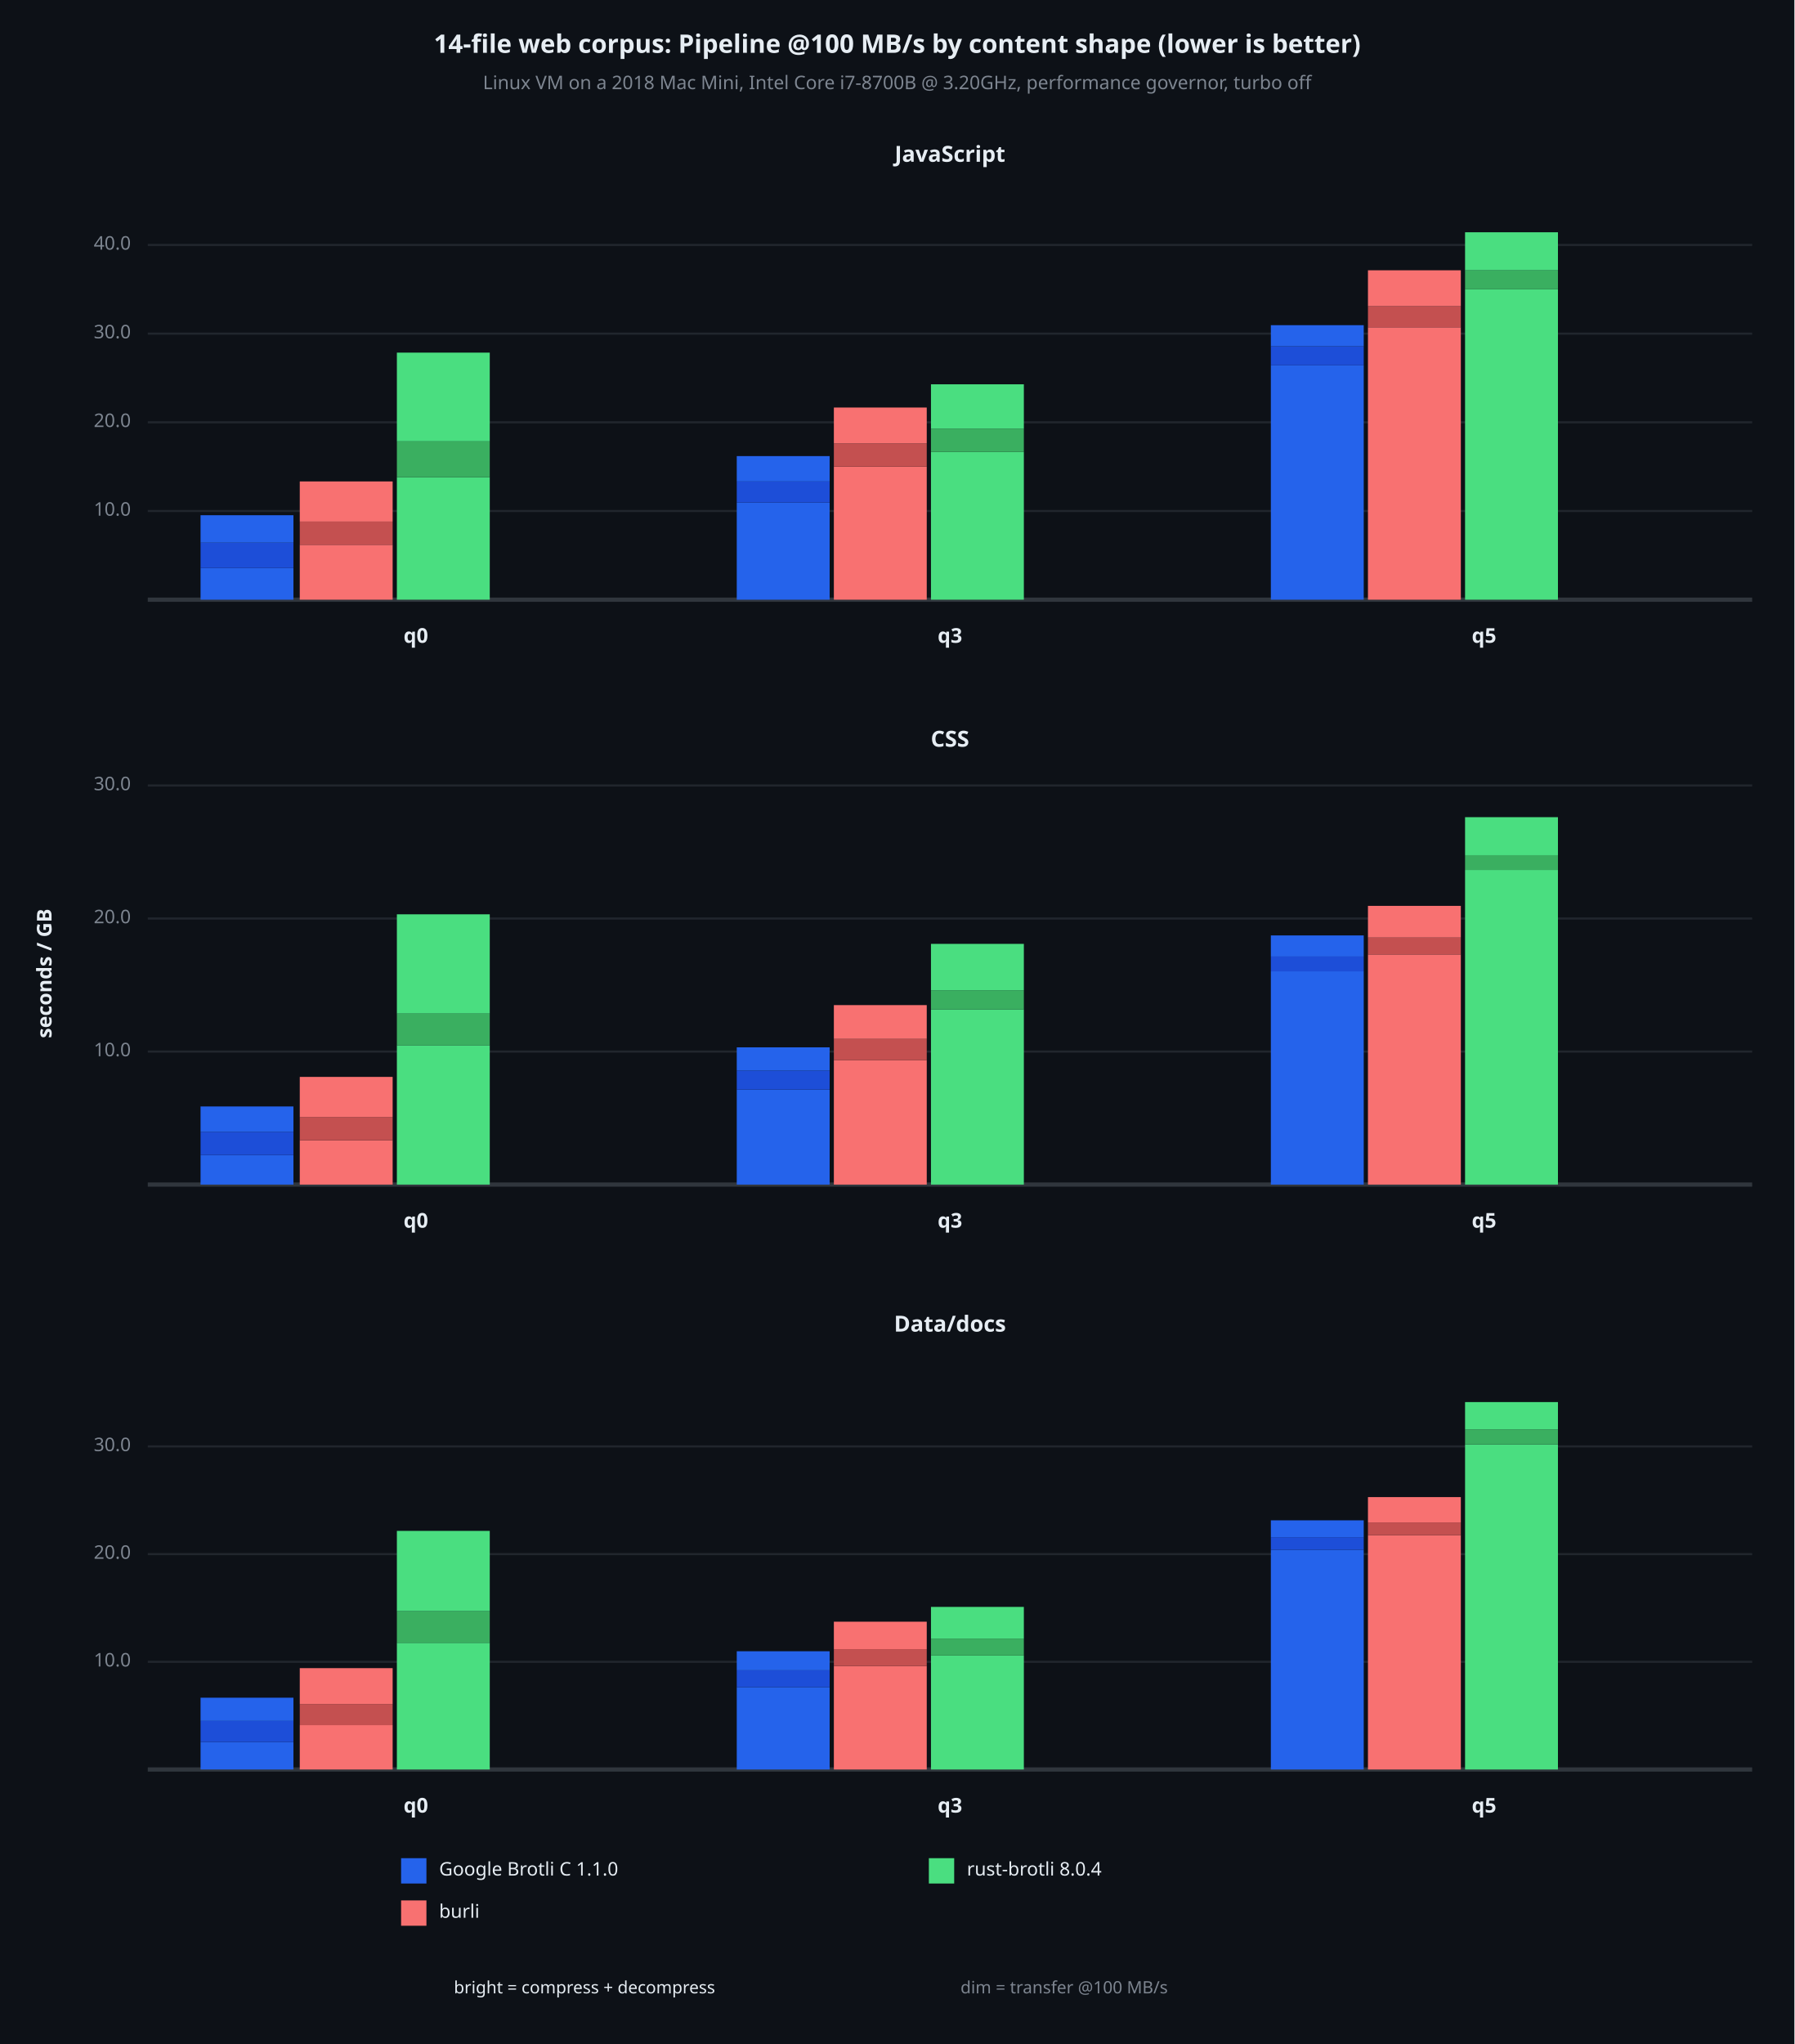
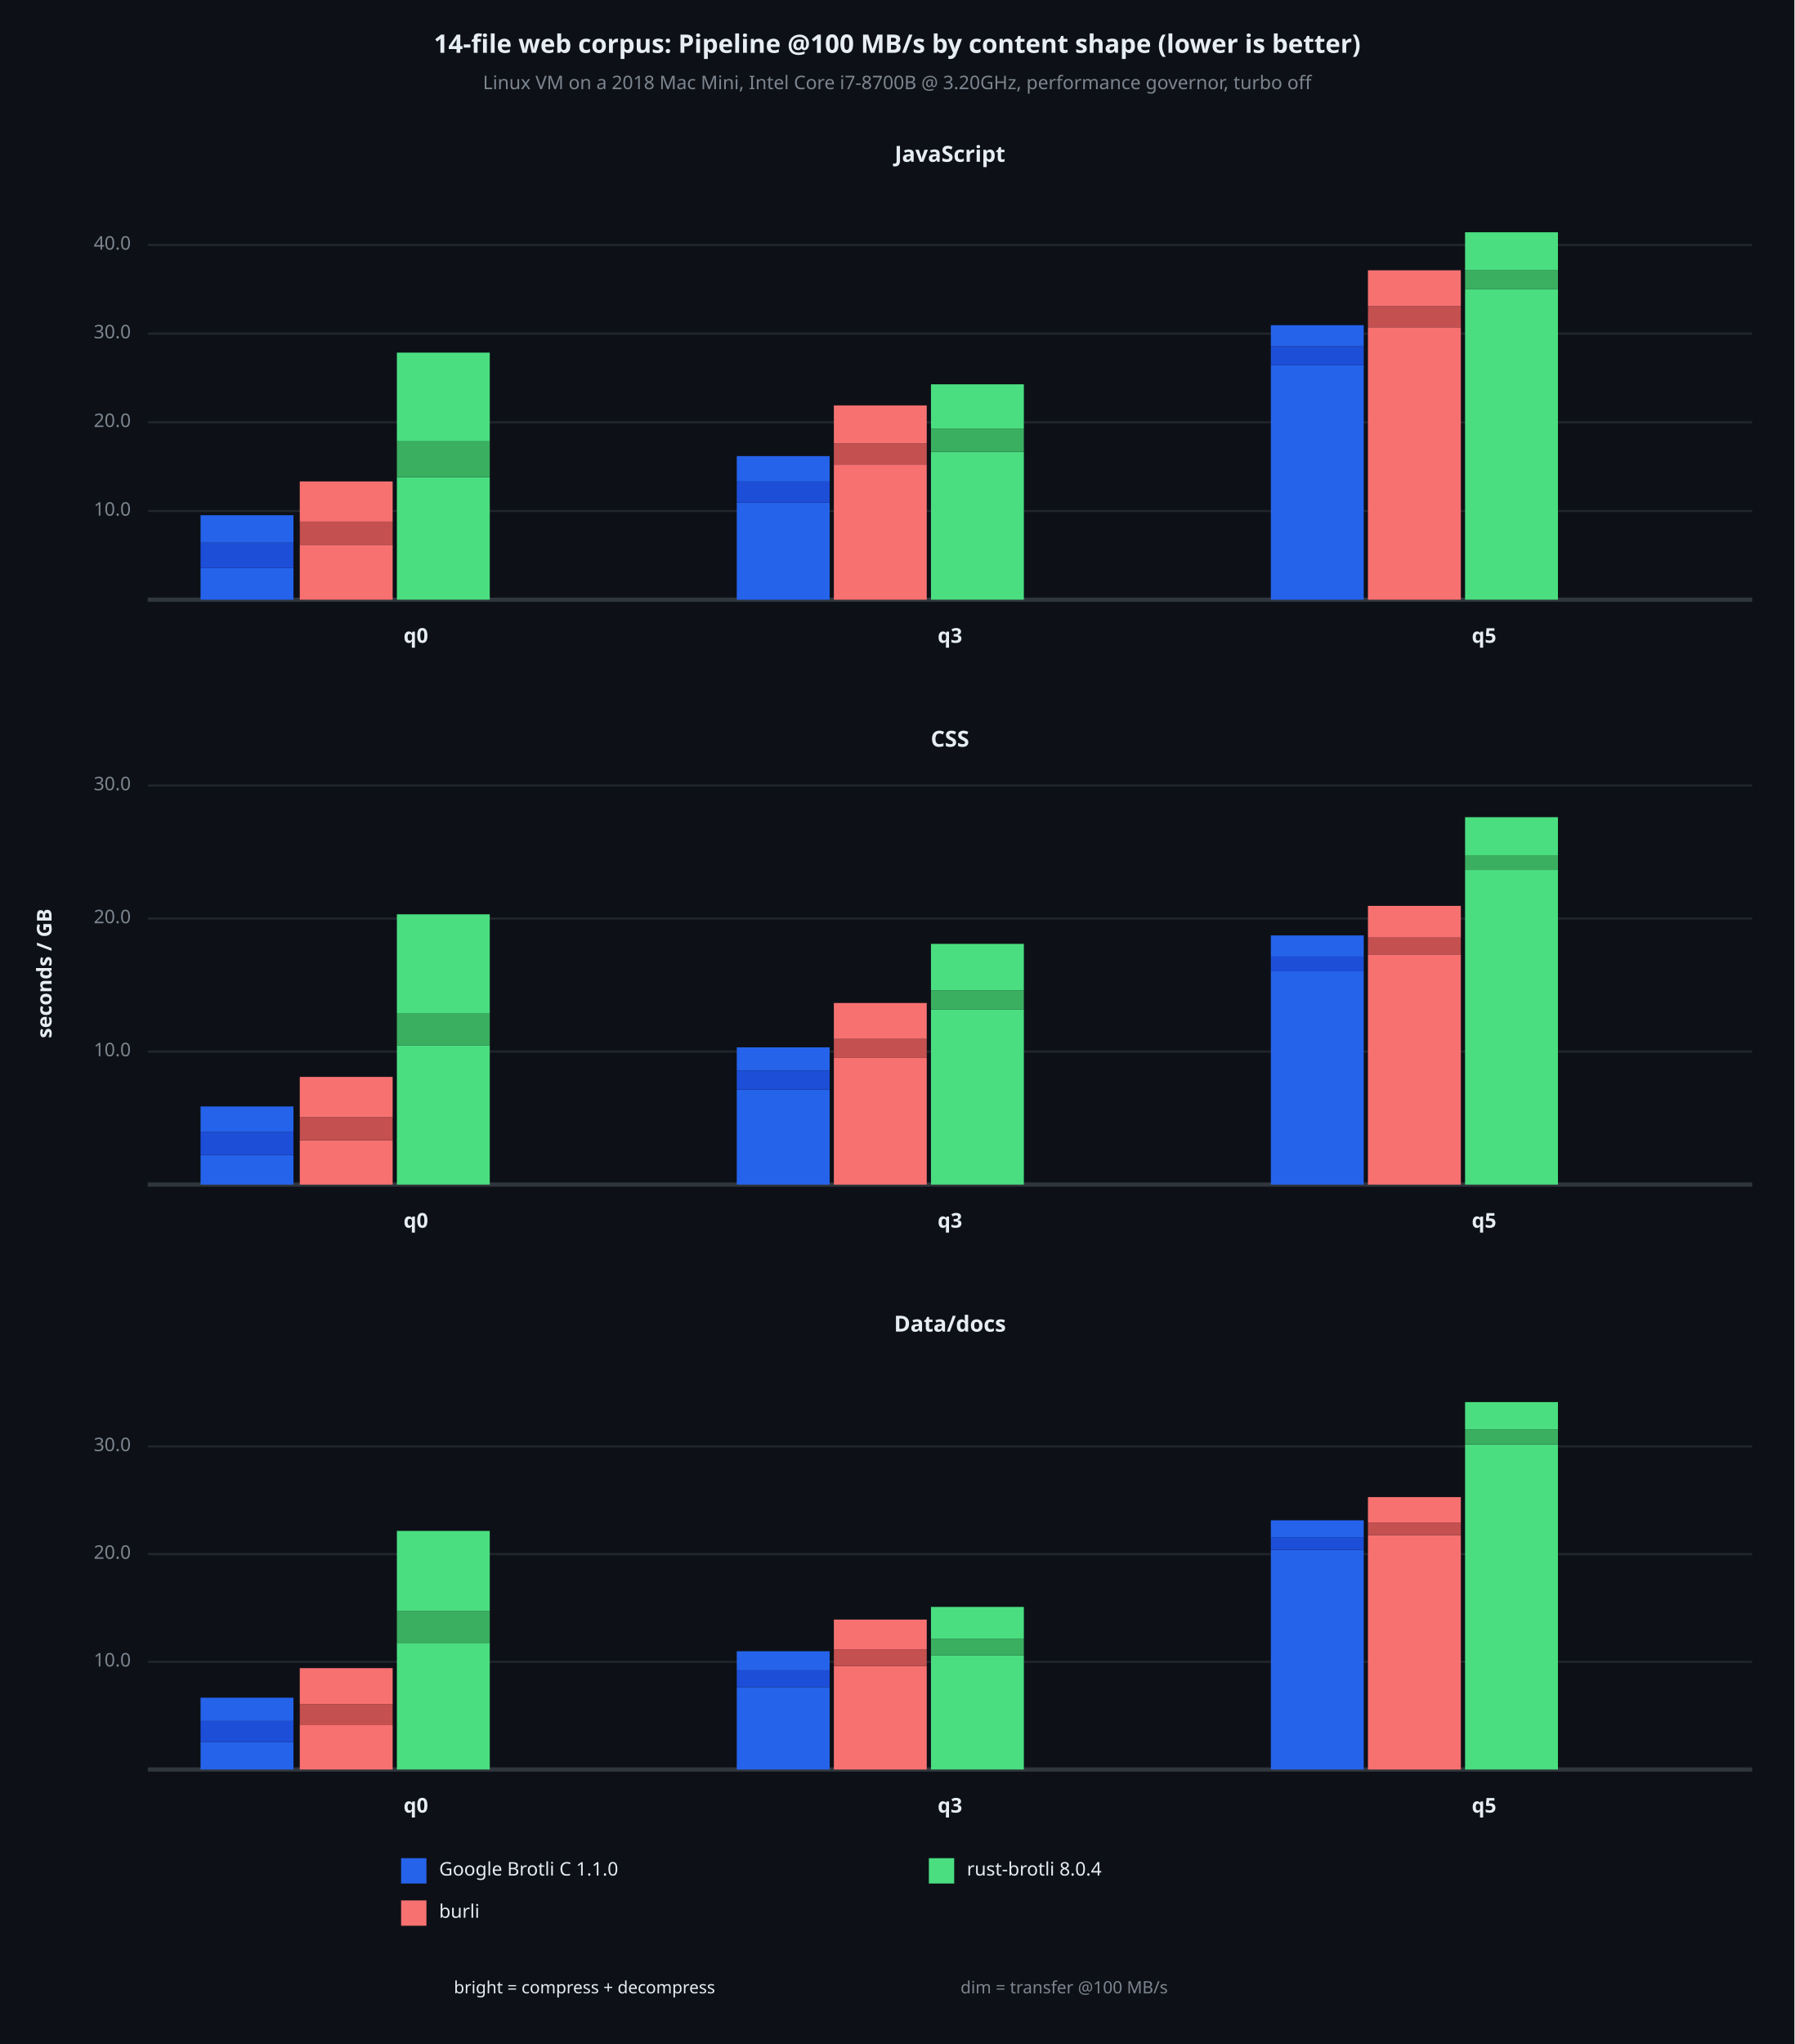
<svg xmlns="http://www.w3.org/2000/svg" viewBox="0 0 850 968" font-family="system-ui, -apple-system, sans-serif">
  <rect x="0" y="0" width="850" height="968" opacity="1" fill="#0D1117" stroke="none" />
  <text x="425" y="22" dy="0.5ex" text-anchor="middle" font-family="sans-serif" font-size="12.097" opacity="1" fill="#E6EDF3" font-weight="bold">
14-file web corpus: Pipeline @100 MB/s by content shape (lower is better)
</text>
  <text x="425" y="40" dy="0.5ex" text-anchor="middle" font-family="sans-serif" font-size="8.871" opacity="1" fill="#7D8590">
Linux VM on a 2018 Mac Mini, Intel Core i7-8700B @ 3.20GHz, performance governor, turbo off
</text>
  <text x="22" y="461" dy="0.5ex" text-anchor="middle" font-family="sans-serif" font-size="9.677" opacity="1" fill="#E6EDF3" font-weight="bold" transform="rotate(270, 22, 461)">
seconds / GB
</text>
  <text x="450" y="74" dy="0.5ex" text-anchor="middle" font-family="sans-serif" font-size="10.484" opacity="1" fill="#E6EDF3" font-weight="bold">
JavaScript
</text>
  <polyline fill="none" opacity="1" stroke="#21262D" stroke-width="1" points="70,242 830,242 " />
  <text x="62" y="242" dy="0.5ex" text-anchor="end" font-family="sans-serif" font-size="8.871" opacity="1" fill="#7D8590">
10.0
</text>
  <polyline fill="none" opacity="1" stroke="#21262D" stroke-width="1" points="70,200 830,200 " />
  <text x="62" y="200" dy="0.5ex" text-anchor="end" font-family="sans-serif" font-size="8.871" opacity="1" fill="#7D8590">
20.0
</text>
  <polyline fill="none" opacity="1" stroke="#21262D" stroke-width="1" points="70,158 830,158 " />
  <text x="62" y="158" dy="0.5ex" text-anchor="end" font-family="sans-serif" font-size="8.871" opacity="1" fill="#7D8590">
30.0
</text>
  <polyline fill="none" opacity="1" stroke="#21262D" stroke-width="1" points="70,116 830,116 " />
  <text x="62" y="116" dy="0.5ex" text-anchor="end" font-family="sans-serif" font-size="8.871" opacity="1" fill="#7D8590">
40.0
</text>
  <polyline fill="none" opacity="1" stroke="#30363D" stroke-width="2" points="70,284 830,284 " />
  <rect x="95" y="269" width="44" height="15" opacity="1" fill="#2563EB" stroke="none" />
  <rect x="95" y="257" width="44" height="12" opacity="1" fill="#1D4ED8" stroke="none" />
  <rect x="95" y="244" width="44" height="13" opacity="1" fill="#2563EB" stroke="none" />
  <rect x="142" y="258" width="44" height="26" opacity="1" fill="#F87171" stroke="none" />
  <rect x="142" y="247" width="44" height="11" opacity="1" fill="#C45050" stroke="none" />
  <rect x="142" y="228" width="44" height="19" opacity="1" fill="#F87171" stroke="none" />
  <rect x="188" y="226" width="44" height="58" opacity="1" fill="#4ADE80" stroke="none" />
  <rect x="188" y="209" width="44" height="17" opacity="1" fill="#3AAF60" stroke="none" />
  <rect x="188" y="167" width="44" height="42" opacity="1" fill="#4ADE80" stroke="none" />
  <text x="197" y="302" dy="0.5ex" text-anchor="middle" font-family="sans-serif" font-size="9.677" opacity="1" fill="#E6EDF3" font-weight="bold">
q0
</text>
  <rect x="349" y="238" width="44" height="46" opacity="1" fill="#2563EB" stroke="none" />
  <rect x="349" y="228" width="44" height="10" opacity="1" fill="#1D4ED8" stroke="none" />
  <rect x="349" y="216" width="44" height="12" opacity="1" fill="#2563EB" stroke="none" />
-   <rect x="395" y="221" width="44" height="63" opacity="1" fill="#F87171" stroke="none" />
-   <rect x="395" y="210" width="44" height="11" opacity="1" fill="#C45050" stroke="none" />
-   <rect x="395" y="193" width="44" height="17" opacity="1" fill="#F87171" stroke="none" />
+   <rect x="395" y="220" width="44" height="64" opacity="1" fill="#F87171" stroke="none" />
+   <rect x="395" y="210" width="44" height="10" opacity="1" fill="#C45050" stroke="none" />
+   <rect x="395" y="192" width="44" height="18" opacity="1" fill="#F87171" stroke="none" />
  <rect x="441" y="214" width="44" height="70" opacity="1" fill="#4ADE80" stroke="none" />
  <rect x="441" y="203" width="44" height="11" opacity="1" fill="#3AAF60" stroke="none" />
  <rect x="441" y="182" width="44" height="21" opacity="1" fill="#4ADE80" stroke="none" />
  <text x="450" y="302" dy="0.5ex" text-anchor="middle" font-family="sans-serif" font-size="9.677" opacity="1" fill="#E6EDF3" font-weight="bold">
q3
</text>
  <rect x="602" y="173" width="44" height="111" opacity="1" fill="#2563EB" stroke="none" />
  <rect x="602" y="164" width="44" height="9" opacity="1" fill="#1D4ED8" stroke="none" />
  <rect x="602" y="154" width="44" height="10" opacity="1" fill="#2563EB" stroke="none" />
  <rect x="648" y="155" width="44" height="129" opacity="1" fill="#F87171" stroke="none" />
  <rect x="648" y="145" width="44" height="10" opacity="1" fill="#C45050" stroke="none" />
  <rect x="648" y="128" width="44" height="17" opacity="1" fill="#F87171" stroke="none" />
  <rect x="694" y="137" width="44" height="147" opacity="1" fill="#4ADE80" stroke="none" />
  <rect x="694" y="128" width="44" height="9" opacity="1" fill="#3AAF60" stroke="none" />
  <rect x="694" y="110" width="44" height="18" opacity="1" fill="#4ADE80" stroke="none" />
  <text x="703" y="302" dy="0.5ex" text-anchor="middle" font-family="sans-serif" font-size="9.677" opacity="1" fill="#E6EDF3" font-weight="bold">
q5
</text>
  <text x="450" y="351" dy="0.5ex" text-anchor="middle" font-family="sans-serif" font-size="10.484" opacity="1" fill="#E6EDF3" font-weight="bold">
CSS
</text>
  <polyline fill="none" opacity="1" stroke="#21262D" stroke-width="1" points="70,498 830,498 " />
  <text x="62" y="498" dy="0.5ex" text-anchor="end" font-family="sans-serif" font-size="8.871" opacity="1" fill="#7D8590">
10.0
</text>
  <polyline fill="none" opacity="1" stroke="#21262D" stroke-width="1" points="70,435 830,435 " />
  <text x="62" y="435" dy="0.5ex" text-anchor="end" font-family="sans-serif" font-size="8.871" opacity="1" fill="#7D8590">
20.0
</text>
  <polyline fill="none" opacity="1" stroke="#21262D" stroke-width="1" points="70,372 830,372 " />
  <text x="62" y="372" dy="0.5ex" text-anchor="end" font-family="sans-serif" font-size="8.871" opacity="1" fill="#7D8590">
30.0
</text>
  <polyline fill="none" opacity="1" stroke="#30363D" stroke-width="2" points="70,561 830,561 " />
  <rect x="95" y="547" width="44" height="14" opacity="1" fill="#2563EB" stroke="none" />
  <rect x="95" y="536" width="44" height="11" opacity="1" fill="#1D4ED8" stroke="none" />
  <rect x="95" y="524" width="44" height="12" opacity="1" fill="#2563EB" stroke="none" />
  <rect x="142" y="540" width="44" height="21" opacity="1" fill="#F87171" stroke="none" />
  <rect x="142" y="529" width="44" height="11" opacity="1" fill="#C45050" stroke="none" />
  <rect x="142" y="510" width="44" height="19" opacity="1" fill="#F87171" stroke="none" />
  <rect x="188" y="495" width="44" height="66" opacity="1" fill="#4ADE80" stroke="none" />
  <rect x="188" y="480" width="44" height="15" opacity="1" fill="#3AAF60" stroke="none" />
  <rect x="188" y="433" width="44" height="47" opacity="1" fill="#4ADE80" stroke="none" />
  <text x="197" y="579" dy="0.5ex" text-anchor="middle" font-family="sans-serif" font-size="9.677" opacity="1" fill="#E6EDF3" font-weight="bold">
q0
</text>
  <rect x="349" y="516" width="44" height="45" opacity="1" fill="#2563EB" stroke="none" />
  <rect x="349" y="507" width="44" height="9" opacity="1" fill="#1D4ED8" stroke="none" />
  <rect x="349" y="496" width="44" height="11" opacity="1" fill="#2563EB" stroke="none" />
-   <rect x="395" y="502" width="44" height="59" opacity="1" fill="#F87171" stroke="none" />
-   <rect x="395" y="492" width="44" height="10" opacity="1" fill="#C45050" stroke="none" />
-   <rect x="395" y="476" width="44" height="16" opacity="1" fill="#F87171" stroke="none" />
+   <rect x="395" y="501" width="44" height="60" opacity="1" fill="#F87171" stroke="none" />
+   <rect x="395" y="492" width="44" height="9" opacity="1" fill="#C45050" stroke="none" />
+   <rect x="395" y="475" width="44" height="17" opacity="1" fill="#F87171" stroke="none" />
  <rect x="441" y="478" width="44" height="83" opacity="1" fill="#4ADE80" stroke="none" />
  <rect x="441" y="469" width="44" height="9" opacity="1" fill="#3AAF60" stroke="none" />
  <rect x="441" y="447" width="44" height="22" opacity="1" fill="#4ADE80" stroke="none" />
  <text x="450" y="579" dy="0.5ex" text-anchor="middle" font-family="sans-serif" font-size="9.677" opacity="1" fill="#E6EDF3" font-weight="bold">
q3
</text>
  <rect x="602" y="460" width="44" height="101" opacity="1" fill="#2563EB" stroke="none" />
  <rect x="602" y="453" width="44" height="7" opacity="1" fill="#1D4ED8" stroke="none" />
  <rect x="602" y="443" width="44" height="10" opacity="1" fill="#2563EB" stroke="none" />
  <rect x="648" y="452" width="44" height="109" opacity="1" fill="#F87171" stroke="none" />
  <rect x="648" y="444" width="44" height="8" opacity="1" fill="#C45050" stroke="none" />
  <rect x="648" y="429" width="44" height="15" opacity="1" fill="#F87171" stroke="none" />
  <rect x="694" y="412" width="44" height="149" opacity="1" fill="#4ADE80" stroke="none" />
  <rect x="694" y="405" width="44" height="7" opacity="1" fill="#3AAF60" stroke="none" />
  <rect x="694" y="387" width="44" height="18" opacity="1" fill="#4ADE80" stroke="none" />
  <text x="703" y="579" dy="0.5ex" text-anchor="middle" font-family="sans-serif" font-size="9.677" opacity="1" fill="#E6EDF3" font-weight="bold">
q5
</text>
  <text x="450" y="628" dy="0.5ex" text-anchor="middle" font-family="sans-serif" font-size="10.484" opacity="1" fill="#E6EDF3" font-weight="bold">
Data/docs
</text>
  <polyline fill="none" opacity="1" stroke="#21262D" stroke-width="1" points="70,787 830,787 " />
  <text x="62" y="787" dy="0.5ex" text-anchor="end" font-family="sans-serif" font-size="8.871" opacity="1" fill="#7D8590">
10.0
</text>
  <polyline fill="none" opacity="1" stroke="#21262D" stroke-width="1" points="70,736 830,736 " />
  <text x="62" y="736" dy="0.5ex" text-anchor="end" font-family="sans-serif" font-size="8.871" opacity="1" fill="#7D8590">
20.0
</text>
  <polyline fill="none" opacity="1" stroke="#21262D" stroke-width="1" points="70,685 830,685 " />
  <text x="62" y="685" dy="0.5ex" text-anchor="end" font-family="sans-serif" font-size="8.871" opacity="1" fill="#7D8590">
30.0
</text>
  <polyline fill="none" opacity="1" stroke="#30363D" stroke-width="2" points="70,838 830,838 " />
  <rect x="95" y="825" width="44" height="13" opacity="1" fill="#2563EB" stroke="none" />
  <rect x="95" y="815" width="44" height="10" opacity="1" fill="#1D4ED8" stroke="none" />
  <rect x="95" y="804" width="44" height="11" opacity="1" fill="#2563EB" stroke="none" />
  <rect x="142" y="817" width="44" height="21" opacity="1" fill="#F87171" stroke="none" />
  <rect x="142" y="807" width="44" height="10" opacity="1" fill="#C45050" stroke="none" />
  <rect x="142" y="790" width="44" height="17" opacity="1" fill="#F87171" stroke="none" />
  <rect x="188" y="778" width="44" height="60" opacity="1" fill="#4ADE80" stroke="none" />
  <rect x="188" y="763" width="44" height="15" opacity="1" fill="#3AAF60" stroke="none" />
  <rect x="188" y="725" width="44" height="38" opacity="1" fill="#4ADE80" stroke="none" />
  <text x="197" y="856" dy="0.5ex" text-anchor="middle" font-family="sans-serif" font-size="9.677" opacity="1" fill="#E6EDF3" font-weight="bold">
q0
</text>
  <rect x="349" y="799" width="44" height="39" opacity="1" fill="#2563EB" stroke="none" />
  <rect x="349" y="791" width="44" height="8" opacity="1" fill="#1D4ED8" stroke="none" />
  <rect x="349" y="782" width="44" height="9" opacity="1" fill="#2563EB" stroke="none" />
  <rect x="395" y="789" width="44" height="49" opacity="1" fill="#F87171" stroke="none" />
  <rect x="395" y="781" width="44" height="8" opacity="1" fill="#C45050" stroke="none" />
-   <rect x="395" y="768" width="44" height="13" opacity="1" fill="#F87171" stroke="none" />
+   <rect x="395" y="767" width="44" height="14" opacity="1" fill="#F87171" stroke="none" />
  <rect x="441" y="784" width="44" height="54" opacity="1" fill="#4ADE80" stroke="none" />
  <rect x="441" y="776" width="44" height="8" opacity="1" fill="#3AAF60" stroke="none" />
  <rect x="441" y="761" width="44" height="15" opacity="1" fill="#4ADE80" stroke="none" />
  <text x="450" y="856" dy="0.5ex" text-anchor="middle" font-family="sans-serif" font-size="9.677" opacity="1" fill="#E6EDF3" font-weight="bold">
q3
</text>
  <rect x="602" y="734" width="44" height="104" opacity="1" fill="#2563EB" stroke="none" />
  <rect x="602" y="728" width="44" height="6" opacity="1" fill="#1D4ED8" stroke="none" />
  <rect x="602" y="720" width="44" height="8" opacity="1" fill="#2563EB" stroke="none" />
  <rect x="648" y="727" width="44" height="111" opacity="1" fill="#F87171" stroke="none" />
  <rect x="648" y="721" width="44" height="6" opacity="1" fill="#C45050" stroke="none" />
  <rect x="648" y="709" width="44" height="12" opacity="1" fill="#F87171" stroke="none" />
  <rect x="694" y="684" width="44" height="154" opacity="1" fill="#4ADE80" stroke="none" />
  <rect x="694" y="677" width="44" height="7" opacity="1" fill="#3AAF60" stroke="none" />
  <rect x="694" y="664" width="44" height="13" opacity="1" fill="#4ADE80" stroke="none" />
  <text x="703" y="856" dy="0.5ex" text-anchor="middle" font-family="sans-serif" font-size="9.677" opacity="1" fill="#E6EDF3" font-weight="bold">
q5
</text>
  <rect x="190" y="880" width="12" height="12" opacity="1" fill="#2563EB" stroke="none" />
  <text x="208" y="886" dy="0.5ex" text-anchor="start" font-family="sans-serif" font-size="8.871" opacity="1" fill="#E6EDF3">
Google Brotli C 1.1.0
</text>
  <rect x="190" y="900" width="12" height="12" opacity="1" fill="#F87171" stroke="none" />
  <text x="208" y="906" dy="0.5ex" text-anchor="start" font-family="sans-serif" font-size="8.871" opacity="1" fill="#E6EDF3">
burli
</text>
  <rect x="440" y="880" width="12" height="12" opacity="1" fill="#4ADE80" stroke="none" />
  <text x="458" y="886" dy="0.5ex" text-anchor="start" font-family="sans-serif" font-size="8.871" opacity="1" fill="#E6EDF3">
rust-brotli 8.0.4
</text>
  <text x="215" y="942" dy="0.5ex" text-anchor="start" font-family="sans-serif" font-size="8.065" opacity="1" fill="#E6EDF3">
bright = compress + decompress
</text>
  <text x="455" y="942" dy="0.5ex" text-anchor="start" font-family="sans-serif" font-size="8.065" opacity="1" fill="#7D8590">
dim = transfer @100 MB/s
</text>
</svg>
